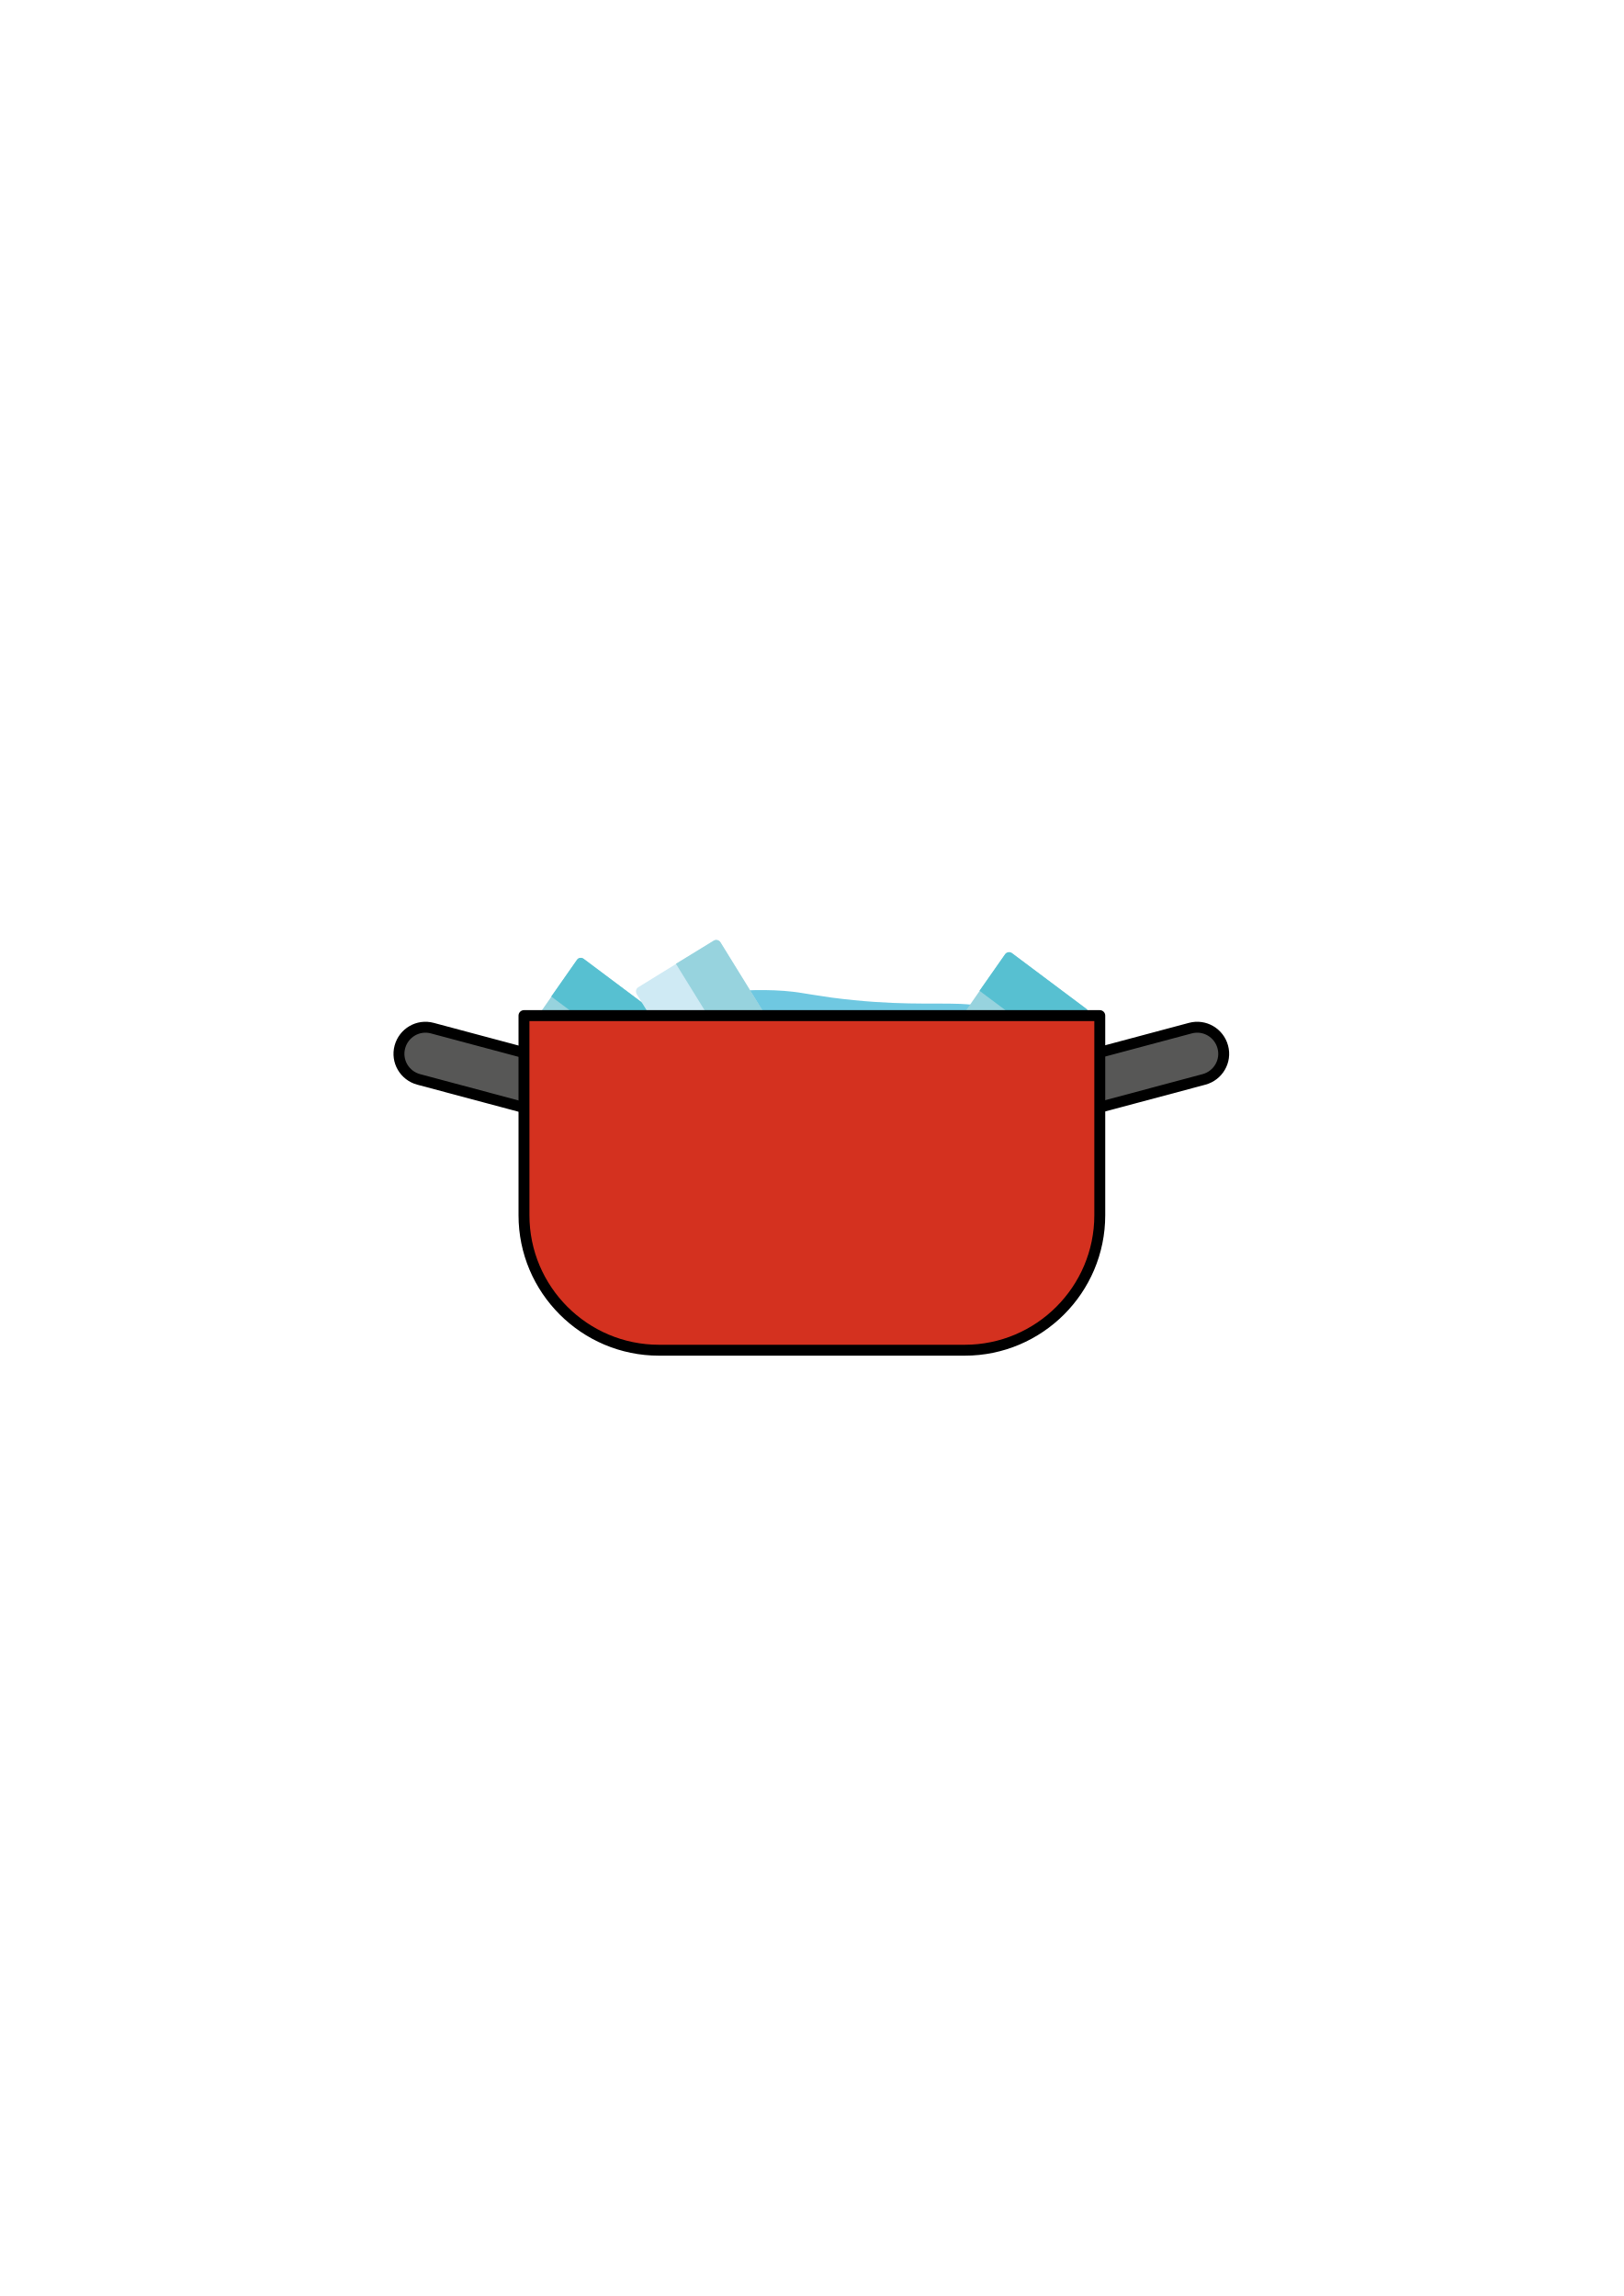
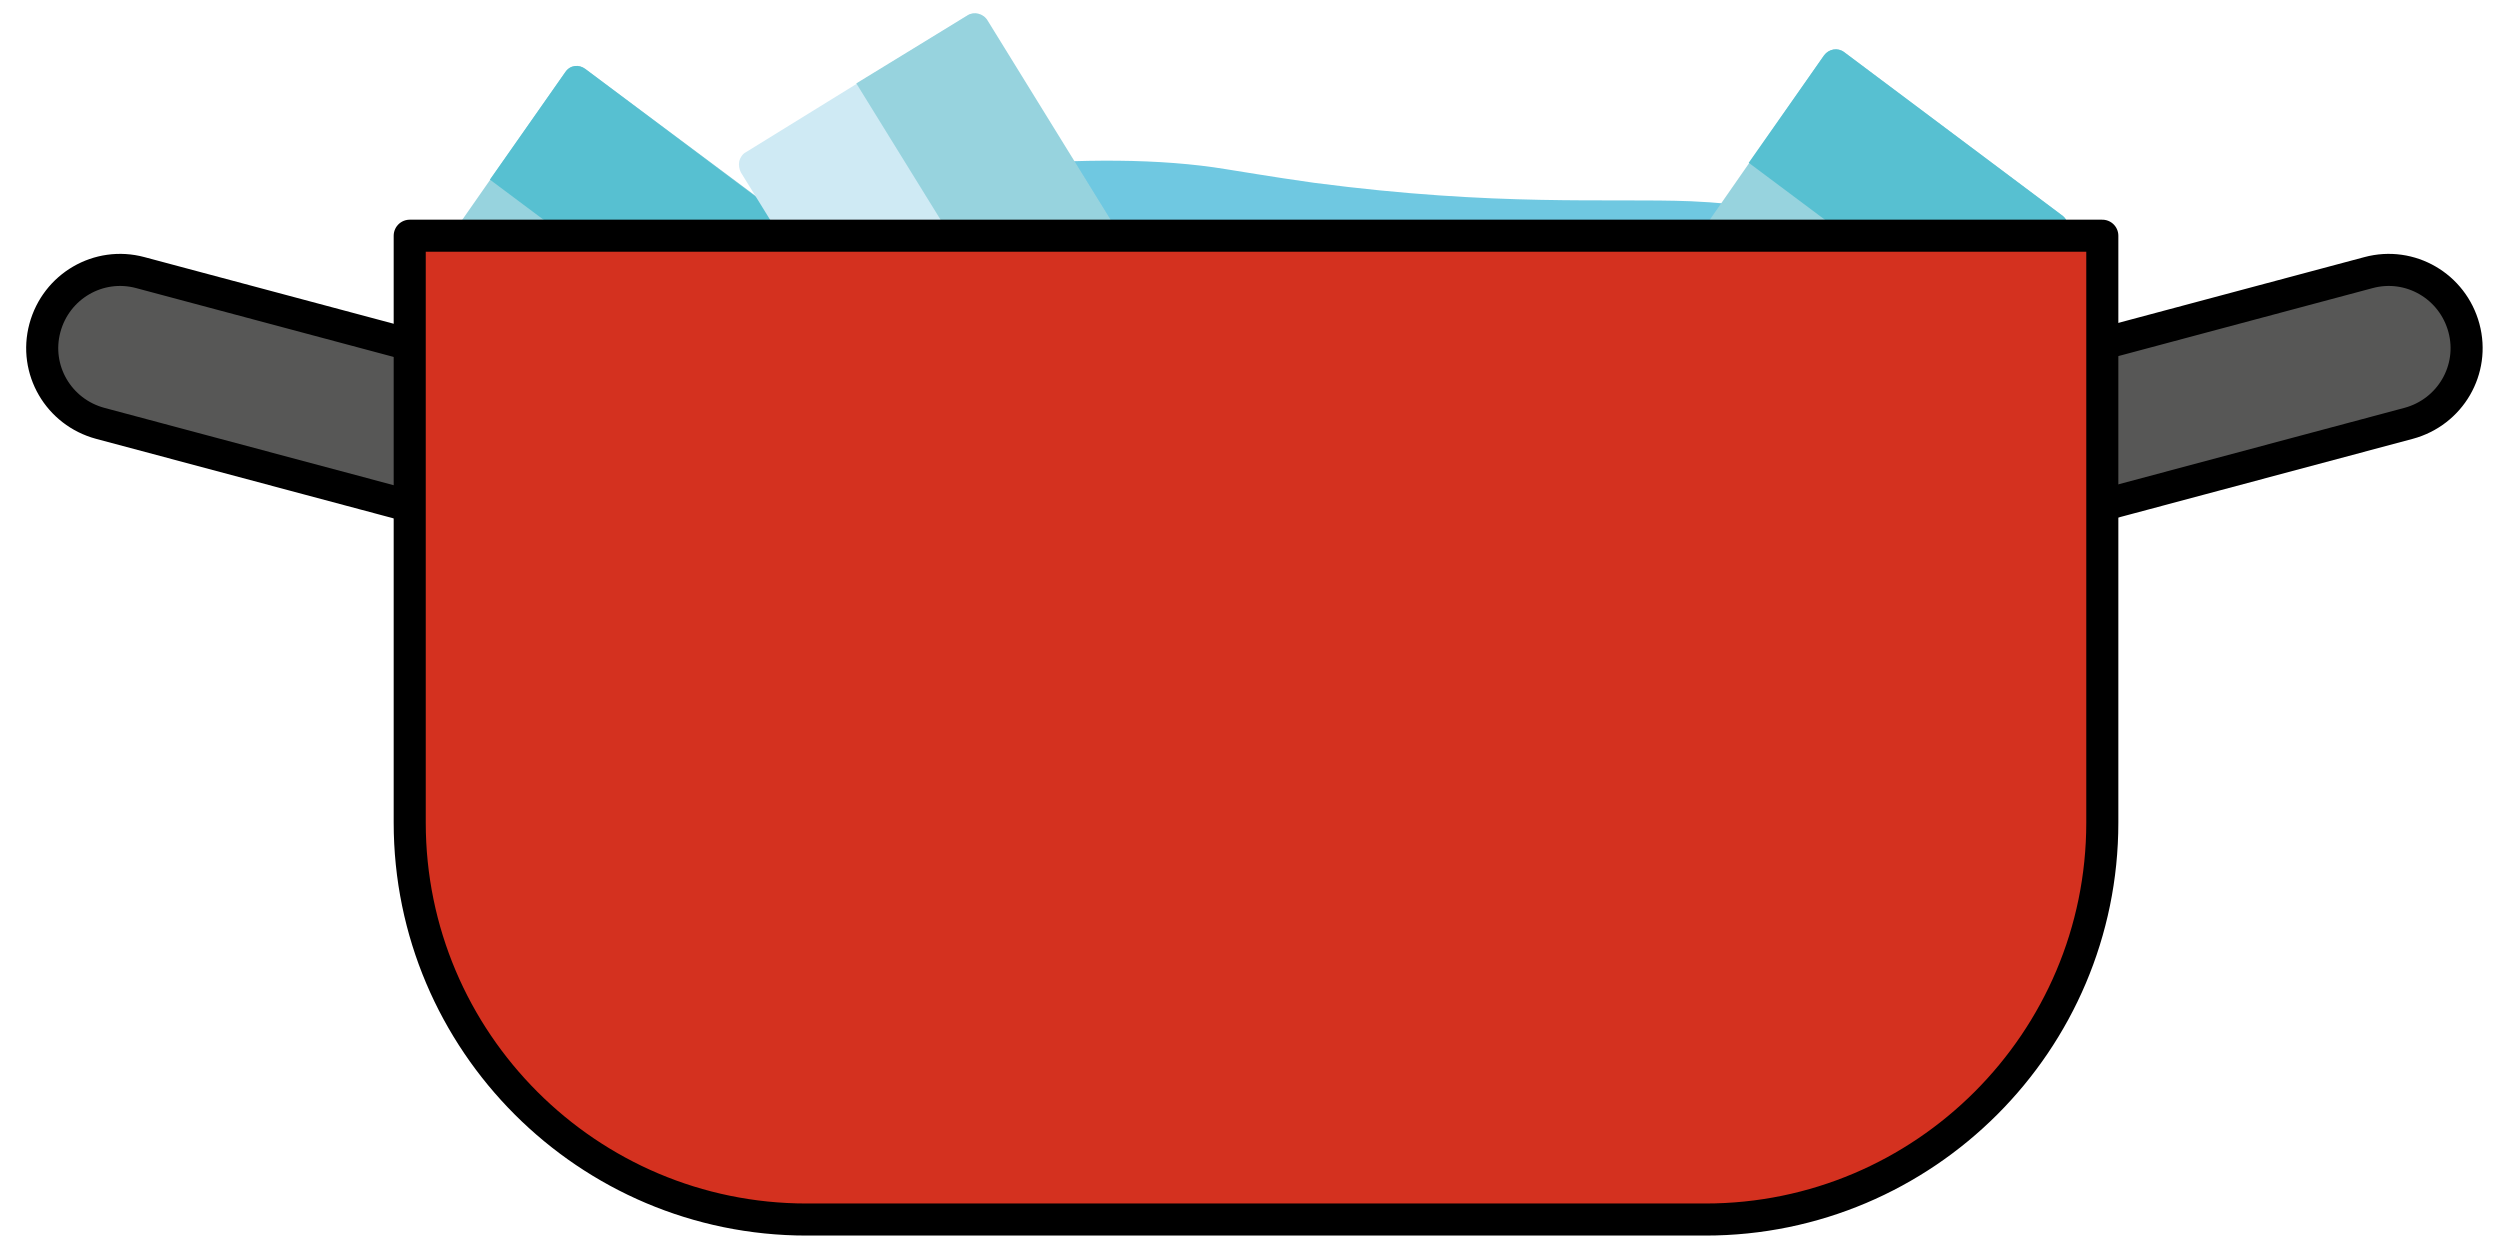
- <svg xmlns="http://www.w3.org/2000/svg" version="1.1" id="Layer_1" x="0px" y="0px" viewBox="0 0 595.3 841.9" style="enable-background:new 0 0 595.3 841.9;" xml:space="preserve">
+ <svg xmlns="http://www.w3.org/2000/svg" version="1.1" id="Layer_1" x="0px" y="0px" viewBox="0 0 311.8 155.9" style="enable-background:new 0 0 311.8 155.9;" xml:space="preserve">
  <style type="text/css">
	.st0{fill:#6FC8E1;}
	.st1{fill:#97D3DE;}
	.st2{fill:#57C0D1;}
	.st3{fill:#CFEAF4;}
	.st4{fill:#575756;stroke:#000000;stroke-width:4;stroke-linecap:round;stroke-linejoin:round;stroke-miterlimit:10;}
	.st5{fill:#D4311F;stroke:#000000;stroke-width:4;stroke-linecap:round;stroke-linejoin:round;stroke-miterlimit:10;}
	.st6{fill:#31B1DD;stroke:#F4F4F4;stroke-width:4;stroke-linecap:round;stroke-linejoin:round;stroke-miterlimit:10;}
</style>
-   <path id="XMLID_1_" class="st0" d="M198.9,384.4c-0.9-9.2,62.4-25.7,95-20.3c1.4,0.2,5.3,0.9,11,1.7c22.9,3,36.8,1.9,47,2.3  c24.8,1.1,51.5,12.5,51,17.7C401.5,399.6,200.5,400.6,198.9,384.4z" />
-   <path id="XMLID_20_" class="st1" d="M368.5,349.9l-18.7,26.9c-0.3,0.4-0.4,0.9-0.3,1.4c0.1,0.5,0.4,0.9,0.8,1.2l27.1,20.3  c0.8,0.6,2,0.5,2.5-0.4l18.7-26.9c0.6-0.8,0.4-2-0.5-2.6L371,349.5C370.2,348.9,369.1,349.1,368.5,349.9z" />
-   <path id="XMLID_19_" class="st2" d="M368.5,349.9l-9.4,13.4l30.1,22.5l9.4-13.4c0.6-0.8,0.4-2-0.5-2.6L371,349.5  C370.2,348.9,369.1,349.1,368.5,349.9z" />
+   <path id="XMLID_1_" class="st0" d="M57.9,41.4c-0.9-9.2,62.4-25.7,95-20.3c1.4,0.2,5.3,0.9,11,1.7c22.9,3,36.8,1.9,47,2.3  c24.8,1.1,51.5,12.5,51,17.7C260.5,56.6,59.5,57.6,57.9,41.4z" />
+   <path id="XMLID_20_" class="st1" d="M227.5,6.9l-18.7,26.9c-0.3,0.4-0.4,0.9-0.3,1.4c0.1,0.5,0.4,0.9,0.8,1.2l27.1,20.3  c0.8,0.6,2,0.5,2.5-0.4l18.7-26.9c0.6-0.8,0.4-2-0.5-2.6L230,6.5C229.2,5.9,228.1,6.1,227.5,6.9z" />
+   <path id="XMLID_19_" class="st2" d="M227.5,6.9l-9.4,13.4l30.1,22.5l9.4-13.4c0.6-0.8,0.4-2-0.5-2.6L230,6.5  C229.2,5.9,228.1,6.1,227.5,6.9z" />
  <g id="XMLID_10_">
-     <path id="XMLID_9_" class="st1" d="M211.5,352l-18.7,26.9c-0.3,0.4-0.4,0.9-0.3,1.4c0.1,0.5,0.4,0.9,0.8,1.2l27.1,20.3   c0.8,0.6,2,0.5,2.5-0.4l18.7-26.9c0.6-0.8,0.4-2-0.5-2.6L214,351.6C213.2,351,212.1,351.1,211.5,352z" />
-     <path id="XMLID_8_" class="st2" d="M211.5,352l-9.4,13.4l30.1,22.5l9.4-13.4c0.6-0.8,0.4-2-0.5-2.6L214,351.6   C213.2,351,212.1,351.1,211.5,352z" />
+     <path id="XMLID_9_" class="st1" d="M70.5,9L51.8,35.8c-0.3,0.4-0.4,0.9-0.3,1.4c0.1,0.5,0.4,0.9,0.8,1.2l27.1,20.3   c0.8,0.6,2,0.5,2.5-0.4l18.7-26.9c0.6-0.8,0.4-2-0.5-2.6L73,8.6C72.2,8,71.1,8.1,70.5,9z" />
+     <path id="XMLID_8_" class="st2" d="M70.5,9l-9.4,13.4l30.1,22.5l9.4-13.4c0.6-0.8,0.4-2-0.5-2.6L73,8.6C72.2,8,71.1,8.1,70.5,9z" />
    <g id="XMLID_13_">
-       <path id="XMLID_6_" class="st3" d="M261.7,344.9L234,362c-0.4,0.2-0.7,0.7-0.8,1.1c-0.1,0.5,0,1,0.2,1.4l17.9,29    c0.5,0.9,1.7,1.2,2.5,0.7l27.7-17.1c0.8-0.5,1.1-1.7,0.5-2.5l-17.9-29C263.7,344.7,262.5,344.4,261.7,344.9z" />
+       <path id="XMLID_6_" class="st3" d="M120.7,1.9L93,19c-0.4,0.2-0.7,0.7-0.8,1.1c-0.1,0.5,0,1,0.2,1.4l17.9,29    c0.5,0.9,1.7,1.2,2.5,0.7l27.7-17.1c0.8-0.5,1.1-1.7,0.5-2.5l-17.9-29C122.7,1.7,121.5,1.4,120.7,1.9z" />
    </g>
-     <path id="XMLID_5_" class="st1" d="M261.7,344.9l-13.9,8.5l19.9,32.2l13.9-8.5c0.8-0.5,1.1-1.7,0.5-2.5l-17.9-29   C263.7,344.7,262.5,344.4,261.7,344.9z" />
+     <path id="XMLID_5_" class="st1" d="M120.7,1.9l-13.9,8.5l19.9,32.2l13.9-8.5c0.8-0.5,1.1-1.7,0.5-2.5l-17.9-29   C122.7,1.7,121.5,1.4,120.7,1.9z" />
  </g>
-   <path id="XMLID_22_" class="st4" d="M441.4,395.8c5.2-1.4,8.3-6.7,6.9-11.9c-1.4-5.2-6.7-8.3-11.9-6.9L396,387.8l5,18.8L441.4,395.8  z" />
-   <path id="XMLID_21_" class="st4" d="M153.5,395.8c-5.2-1.4-8.3-6.7-6.9-11.9c1.4-5.2,6.7-8.3,11.9-6.9l40.4,10.8l-5,18.8  L153.5,395.8z" />
-   <path id="XMLID_11_" class="st5" d="M192.1,445.6c0,27.3,22.2,49.5,49.5,49.5h112.1c27.3,0,49.5-22.2,49.5-49.5v-73.2H192.1V445.6z" />
-   <path id="XMLID_7_" class="st6" d="M254.7,363" />
+   <path id="XMLID_22_" class="st4" d="M300.4,52.8c5.2-1.4,8.3-6.7,6.9-11.9c-1.4-5.2-6.7-8.3-11.9-6.9L255,44.8l5,18.8L300.4,52.8z" />
+   <path id="XMLID_21_" class="st4" d="M12.5,52.8c-5.2-1.4-8.3-6.7-6.9-11.9c1.4-5.2,6.7-8.3,11.9-6.9l40.4,10.8l-5,18.8L12.5,52.8z" />
+   <path id="XMLID_11_" class="st5" d="M51.1,102.6c0,27.3,22.2,49.5,49.5,49.5h112.1c27.3,0,49.5-22.2,49.5-49.5V29.4H51.1V102.6z" />
+   <path id="XMLID_7_" class="st6" d="M113.7,20" />
</svg>
